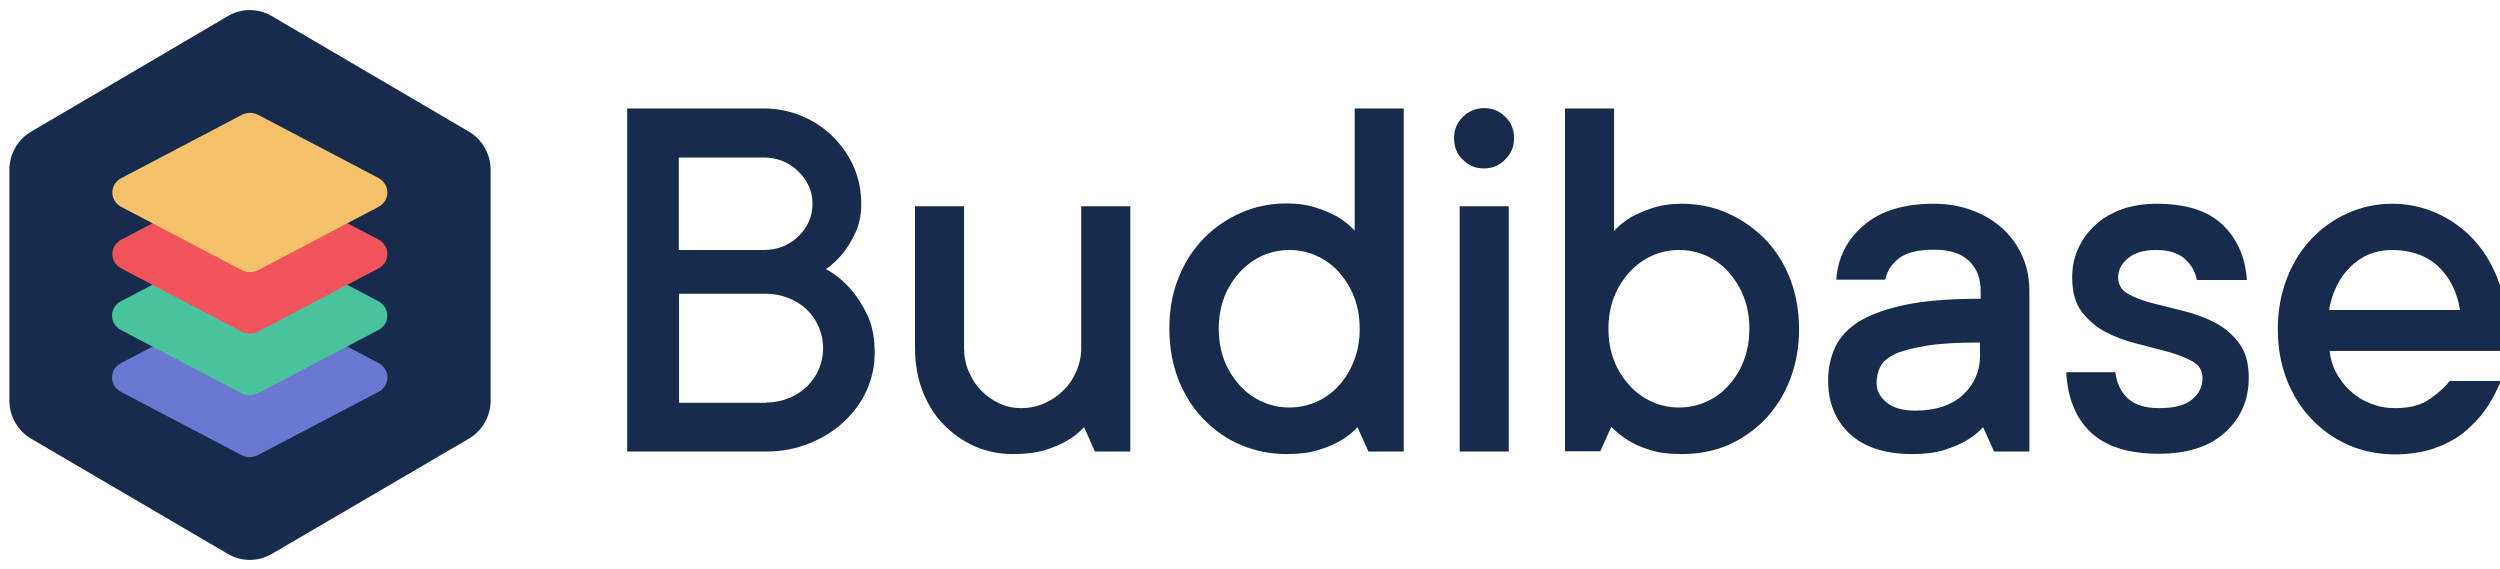
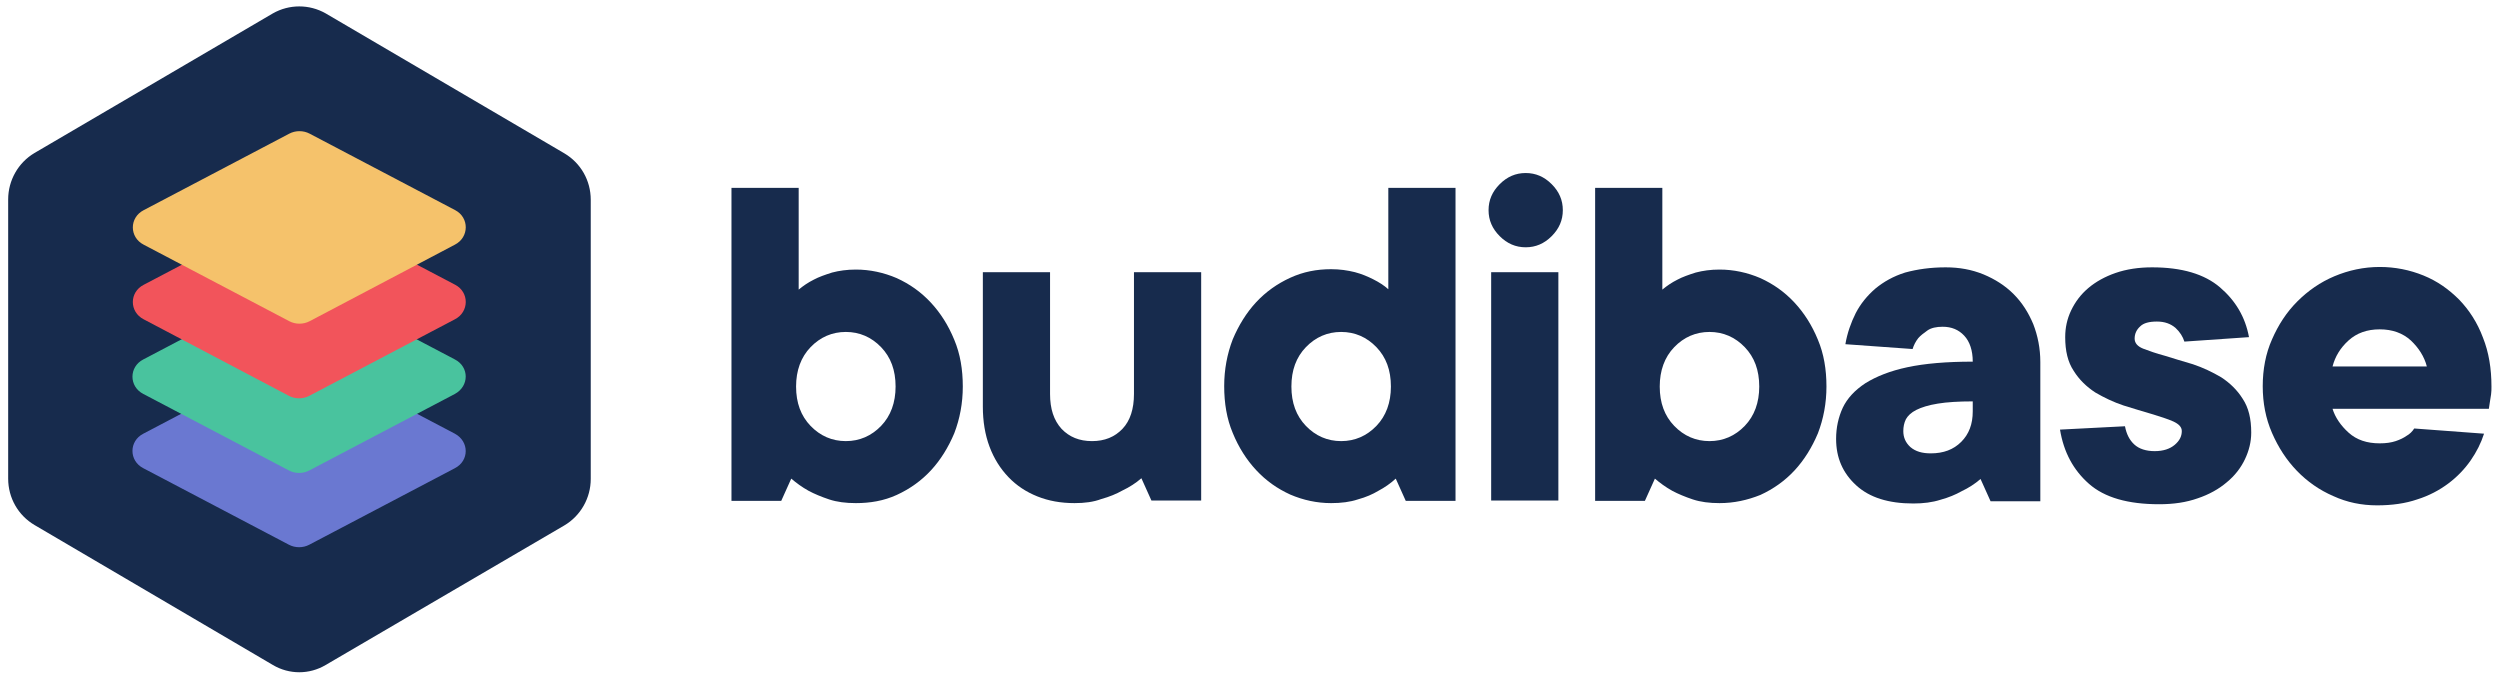
- <svg xmlns="http://www.w3.org/2000/svg" version="1.1" id="Layer_1" x="0px" y="0px" viewBox="0 0 800 182" style="enable-background:new 0 0 800 182;" xml:space="preserve">
+ <svg xmlns="http://www.w3.org/2000/svg" version="1.1" id="Layer_1" x="0px" y="0px" viewBox="0 0 673.3 182" style="enable-background:new 0 0 673.3 182;" xml:space="preserve">
  <style type="text/css">
- 	.st0{enable-background:new    ;}
- 	.st1{fill:#172B4D;}
- 	.st2{fill:#6A78D1;}
- 	.st3{fill:#49C39E;}
- 	.st4{fill:#F2545B;}
- 	.st5{fill:#F5C26B;}
+ 	.st0{fill:#172B4D;}
+ 	.st1{fill:#6A78D1;}
+ 	.st2{fill:#49C39E;}
+ 	.st3{fill:#F2545B;}
+ 	.st4{fill:#F5C26B;}
</style>
  <g>
    <g>
-       <g>
-         <g class="st0">
-           <path class="st1" d="M264.3,86.1c2.9,1.6,5.5,3.7,7.8,6.3c2,2.2,3.8,5,5.4,8.3c1.6,3.3,2.4,7.5,2.4,12.3c0,4.2-0.9,8.2-2.6,12      c-1.7,3.8-4.2,7.1-7.3,10c-3.1,2.9-6.8,5.2-11.1,6.9c-4.2,1.7-8.8,2.6-13.8,2.6h-44.4V34.7h43.6c4.3,0,8.4,0.8,12.2,2.4      c3.8,1.6,7.2,3.8,10,6.6c2.8,2.8,5.1,6,6.7,9.7c1.6,3.7,2.4,7.6,2.4,11.8c0,3.5-0.6,6.5-1.8,9.1c-1.2,2.6-2.5,4.8-3.9,6.5      C268.3,82.9,266.4,84.7,264.3,86.1z M217.3,80h27.1c4.4,0,8.1-1.5,11.1-4.4c3-2.9,4.5-6.4,4.5-10.4c0-4-1.5-7.4-4.6-10.4      c-3-2.9-6.7-4.4-11.1-4.4h-27.1V80z M245.2,128.8c2.6,0,5-0.5,7.2-1.4c2.3-0.9,4.2-2.2,5.8-3.7c1.6-1.6,2.9-3.4,3.8-5.5      c0.9-2.1,1.4-4.4,1.4-6.8c0-2.4-0.5-4.7-1.4-6.8c-0.9-2.1-2.2-3.9-3.8-5.5c-1.6-1.6-3.6-2.8-5.8-3.7c-2.3-0.9-4.7-1.4-7.2-1.4      h-27.9v34.9H245.2z" />
-           <path class="st1" d="M324.2,145.3c-4.4,0-8.5-0.8-12.3-2.5c-3.8-1.7-7.1-4-10-7c-2.9-3-5.1-6.6-6.7-10.7      c-1.6-4.2-2.4-8.8-2.4-13.7V66h15.7v45.4c0,2.7,0.5,5.2,1.5,7.5c1,2.3,2.3,4.4,4,6.1c1.7,1.7,3.6,3.1,5.8,4.1      c2.2,1,4.5,1.5,7,1.5c2.6,0,5-0.5,7.3-1.5c2.3-1,4.4-2.4,6.1-4.1c1.8-1.7,3.2-3.8,4.2-6.1c1-2.3,1.6-4.8,1.6-7.5V66h15.7v78.5      h-11.3l-3.5-7.8c-1.5,1.6-3.3,3.1-5.4,4.3c-1.9,1.1-4.2,2.1-7,3C331.5,144.9,328.1,145.3,324.2,145.3z" />
-           <path class="st1" d="M411.7,145.3c-5.2,0-10.1-1-14.6-2.9s-8.5-4.7-12-8.3c-3.4-3.5-6.1-7.8-8-12.6c-1.9-4.9-2.9-10.3-2.9-16.3      c0-5.9,0.9-11.3,2.9-16.2c1.9-4.9,4.6-9.1,8-12.6c3.4-3.5,7.4-6.3,12-8.3c4.5-2,9.4-3,14.6-3c3.7,0,6.9,0.5,9.6,1.4      c2.7,0.9,4.9,1.9,6.8,2.9c2.1,1.3,3.9,2.8,5.4,4.4V34.7h15.7v109.8h-11.3l-3.5-7.8c-1.5,1.6-3.3,3.1-5.4,4.3      c-1.9,1.1-4.2,2.1-7.1,3S415.7,145.3,411.7,145.3z M412.6,80c-3,0-5.9,0.6-8.6,1.8c-2.7,1.2-5.1,3-7.2,5.2c-2.1,2.3-3.8,5-5,8      c-1.2,3.1-1.8,6.5-1.8,10.2c0,3.7,0.6,7.1,1.8,10.2c1.2,3.1,2.9,5.7,5,8c2.1,2.3,4.5,4,7.2,5.2c2.7,1.2,5.6,1.8,8.6,1.8      s5.9-0.6,8.6-1.8c2.8-1.2,5.2-3,7.2-5.2c2.1-2.3,3.7-4.9,4.9-8c1.2-3.1,1.8-6.5,1.8-10.2c0-3.7-0.6-7.1-1.8-10.2      c-1.2-3.1-2.9-5.7-4.9-8c-2.1-2.3-4.5-4-7.2-5.2C418.5,80.6,415.6,80,412.6,80z" />
-           <path class="st1" d="M474.9,53.9c-2.7,0-4.9-0.9-6.8-2.8c-1.9-1.8-2.8-4.1-2.8-6.9c0-2.7,0.9-4.9,2.8-6.8      c1.9-1.8,4.1-2.8,6.8-2.8c2.7,0,4.9,0.9,6.8,2.8c1.9,1.8,2.8,4.1,2.8,6.8c0,2.7-0.9,4.9-2.8,6.8      C479.9,52.9,477.6,53.9,474.9,53.9z M482.8,144.5h-15.7V66h15.7V144.5z" />
-           <path class="st1" d="M538.2,145.3c-4,0-7.4-0.4-10.2-1.3c-2.8-0.9-5.2-1.9-7-3.1c-2.1-1.3-3.9-2.8-5.4-4.3l-3.5,7.8h-11.3V34.7      h15.7v39.2c1.5-1.6,3.3-3.1,5.4-4.4c1.9-1,4.1-2,6.8-2.9c2.7-0.9,5.8-1.4,9.5-1.4c5.2,0,10.1,1,14.6,3c4.5,2,8.5,4.8,12,8.3      c3.4,3.5,6.1,7.8,8,12.6c1.9,4.9,2.9,10.3,2.9,16.2c0,5.9-1,11.3-2.9,16.2c-1.9,4.9-4.6,9.1-8,12.7c-3.4,3.5-7.4,6.3-12,8.3      C548.3,144.4,543.4,145.3,538.2,145.3z M537.3,80c-3,0-5.9,0.6-8.6,1.8c-2.7,1.2-5.1,3-7.2,5.2c-2.1,2.3-3.8,5-5,8      c-1.2,3.1-1.8,6.5-1.8,10.2c0,3.7,0.6,7.1,1.8,10.2c1.2,3.1,2.9,5.7,5,8c2.1,2.3,4.5,4,7.2,5.2c2.7,1.2,5.6,1.8,8.6,1.8      c3,0,5.9-0.6,8.6-1.8c2.8-1.2,5.2-3,7.2-5.2c2.1-2.3,3.7-4.9,4.9-8c1.2-3.1,1.8-6.5,1.8-10.2c0-3.7-0.6-7.1-1.8-10.2      c-1.2-3.1-2.9-5.7-4.9-8c-2.1-2.3-4.5-4-7.2-5.2C543.2,80.6,540.3,80,537.3,80z" />
-           <path class="st1" d="M618.8,65.2c4.5,0,8.7,0.7,12.5,2.2c3.8,1.4,7,3.4,9.7,5.9c2.7,2.5,4.7,5.4,6.2,8.8c1.5,3.4,2.2,7,2.2,11      v51.4h-11.3l-3.5-7.8c-1.5,1.6-3.3,3.1-5.4,4.3c-1.9,1.1-4.2,2.1-7.1,3c-2.8,0.9-6.2,1.3-10.2,1.3c-8.7,0-15.4-2.2-20-6.5      c-4.6-4.3-6.9-10-6.9-17c0-4,0.8-7.6,2.3-10.8c1.5-3.2,4.1-5.9,7.7-8.2c3.7-2.2,8.6-4,14.9-5.3c6.3-1.3,14.2-1.9,23.9-1.9v-2.6      c0-4-1.2-7.1-3.7-9.5c-2.5-2.4-6.2-3.6-11.1-3.6c-5.2,0-9,0.9-11.4,2.8c-2.4,1.9-3.8,4.1-4.3,6.8h-15.7c0.5-7,3.4-12.8,8.8-17.4      C601.7,67.5,609.2,65.2,618.8,65.2z M612.8,131.4c6.6,0,11.8-1.7,15.4-5.1s5.4-7.5,5.4-12.4v-4.3c-7,0-12.6,0.3-16.9,1      c-4.3,0.7-7.6,1.5-10.1,2.6c-2.4,1.1-4.1,2.5-4.9,4.1c-0.8,1.6-1.2,3.4-1.2,5.4c0,2.2,1,4.2,3.1,6      C605.8,130.5,608.8,131.4,612.8,131.4z" />
-           <path class="st1" d="M676.9,119.2c0.5,3.5,1.8,6.2,4,8.3c2.2,2,5.5,3.1,10,3.1c4.9,0,8.4-0.9,10.6-2.8c2.2-1.8,3.3-4.1,3.3-6.8      c0-2.3-1-4.1-3.1-5.3c-2.1-1.2-4.7-2.2-7.8-3.1c-3.1-0.8-6.4-1.7-10-2.6c-3.6-0.9-6.9-2.1-10-3.7s-5.6-3.8-7.7-6.5      c-2.1-2.7-3.1-6.4-3.1-11.1c0-3.2,0.6-6.3,1.9-9.1c1.3-2.9,3.1-5.4,5.4-7.5c2.3-2.2,5.1-3.8,8.5-5.1c3.3-1.2,7.1-1.8,11.3-1.8      c9.2,0,16.2,2.2,20.9,6.6c4.7,4.4,7.4,10.4,7.9,17.8H703c-0.5-2.7-1.8-4.9-3.9-6.8c-2.2-1.9-5.2-2.8-9.1-2.8c-4,0-7,0.9-9.1,2.7      c-2.1,1.8-3.1,3.8-3.1,6c0,2.3,1,4.1,3.1,5.3c2.1,1.2,4.7,2.2,7.8,3c3.1,0.8,6.4,1.6,10,2.5c3.6,0.9,6.9,2.1,10,3.7      c3.1,1.6,5.7,3.8,7.8,6.6c2.1,2.8,3.1,6.5,3.1,11.1c0,7-2.5,12.8-7.5,17.4c-5,4.6-12.1,6.9-21.3,6.9c-9.6,0-16.9-2.3-21.7-6.8      c-4.8-4.5-7.5-11-7.9-19.3H676.9z" />
-           <path class="st1" d="M800.3,121.9c-1.3,3.2-3,6.3-4.9,9.1c-2,2.8-4.4,5.3-7.1,7.5c-2.8,2.2-6,3.8-9.7,5.1      c-3.7,1.2-7.8,1.8-12.3,1.8c-5.2,0-10.1-1-14.6-2.9c-4.5-2-8.5-4.7-11.9-8.3c-3.4-3.5-6.1-7.8-8-12.6      c-1.9-4.9-2.9-10.3-2.9-16.3c0-5.9,1-11.3,2.9-16.2c1.9-4.9,4.5-9.1,7.8-12.6c3.3-3.5,7.2-6.3,11.7-8.3c4.5-2,9.2-3,14.2-3      c5,0,9.7,1,14.2,3c4.5,2,8.4,4.8,11.7,8.3c3.3,3.5,5.9,7.8,7.8,12.6c1.9,4.9,2.9,10.3,2.9,16.2c0,0.9-0.1,1.8-0.2,2.7      c-0.1,0.9-0.2,1.6-0.3,2.3c-0.1,0.8-0.2,1.5-0.3,2h-55.8c0.2,2.4,0.9,4.8,2.1,7s2.7,4.2,4.5,5.8c1.8,1.7,3.9,3,6.4,4      c2.5,1,5.1,1.5,7.9,1.5c4.8,0,8.6-1,11.4-3.1c2.8-2,4.8-3.9,6.1-5.6H800.3z M765.4,80c-5.2,0-9.6,1.8-13.2,5.3      c-3.6,3.5-5.9,8.2-6.9,13.9h41.9c-0.9-5.7-3.2-10.3-6.9-13.9C776.5,81.8,771.6,80,765.4,80z" />
-         </g>
-       </g>
+       <path class="st0" d="M230.5,135.5c-2.7,0-5.1-0.3-7.2-1c-2.1-0.7-4-1.5-5.5-2.3c-1.8-1-3.3-2.1-4.7-3.3l-2.7,6H197V50.6h18.1V78    c1.2-1,2.5-1.9,4.1-2.7c1.3-0.7,3-1.3,4.9-1.9c1.9-0.5,4-0.8,6.4-0.8c3.8,0,7.5,0.8,11,2.3c3.5,1.6,6.5,3.7,9.2,6.6    c2.6,2.8,4.7,6.1,6.3,10c1.6,3.8,2.3,8,2.3,12.6c0,4.5-0.8,8.7-2.3,12.6c-1.6,3.8-3.7,7.2-6.3,10c-2.6,2.8-5.7,5-9.2,6.6    S234.3,135.5,230.5,135.5z M241.2,104.1c0-4.4-1.3-7.9-3.9-10.6c-2.6-2.7-5.8-4.1-9.5-4.1s-6.9,1.4-9.5,4.1    c-2.6,2.7-3.9,6.3-3.9,10.6c0,4.4,1.3,7.9,3.9,10.6c2.6,2.7,5.8,4.1,9.5,4.1s6.9-1.4,9.5-4.1C239.9,112,241.2,108.4,241.2,104.1z" />
+       <path class="st0" d="M289.4,135.5c-3.7,0-7-0.6-10-1.8c-3-1.2-5.6-2.9-7.8-5.2c-2.2-2.3-3.9-5-5.1-8.2c-1.2-3.2-1.8-6.8-1.8-10.8    V73.3h18.1v32.8c0,4,1,7.1,3.1,9.4c2.1,2.2,4.8,3.3,8.2,3.3c3.4,0,6.1-1.1,8.2-3.3c2.1-2.2,3.1-5.4,3.1-9.4V73.3h18.1v61.5h-13.4    l-2.7-6c-1.5,1.3-3.2,2.4-5.1,3.3c-1.6,0.9-3.5,1.7-5.7,2.3C294.5,135.2,292.1,135.5,289.4,135.5z" />
+       <path class="st0" d="M358.5,135.5c-3.8,0-7.5-0.8-11-2.3c-3.5-1.6-6.5-3.7-9.2-6.6c-2.6-2.8-4.7-6.1-6.3-10    c-1.6-3.8-2.3-8-2.3-12.6c0-4.5,0.8-8.7,2.3-12.6c1.6-3.8,3.7-7.2,6.3-10c2.6-2.8,5.7-5,9.2-6.6c3.5-1.6,7.1-2.3,11-2.3    c2.3,0,4.4,0.3,6.4,0.8c1.9,0.5,3.5,1.2,4.9,1.9c1.6,0.8,3,1.7,4.1,2.7V50.6H392v84.3h-13.4l-2.7-6c-1.4,1.3-3,2.4-4.7,3.3    c-1.5,0.9-3.3,1.7-5.5,2.3C363.6,135.2,361.2,135.5,358.5,135.5z M347.8,104.1c0,4.4,1.3,7.9,3.9,10.6c2.6,2.7,5.8,4.1,9.5,4.1    c3.7,0,6.9-1.4,9.5-4.1c2.6-2.7,3.9-6.3,3.9-10.6c0-4.4-1.3-7.9-3.9-10.6c-2.6-2.7-5.8-4.1-9.5-4.1c-3.7,0-6.9,1.4-9.5,4.1    C349.1,96.2,347.8,99.7,347.8,104.1z" />
+       <path class="st0" d="M400.9,56.6c0-2.7,1-5,3-7c2-2,4.3-3,7-3c2.7,0,5,1,7,3s3,4.3,3,7c0,2.7-1,5-3,7s-4.3,3-7,3c-2.7,0-5-1-7-3    C401.9,61.6,400.9,59.3,400.9,56.6z M419.7,134.8h-18.1V73.3h18.1V134.8z" />
+       <path class="st0" d="M463.1,135.5c-2.7,0-5.1-0.3-7.2-1c-2.1-0.7-4-1.5-5.5-2.3c-1.8-1-3.3-2.1-4.7-3.3l-2.7,6h-13.4V50.6h18.1V78    c1.2-1,2.5-1.9,4.1-2.7c1.3-0.7,3-1.3,4.9-1.9c1.9-0.5,4-0.8,6.4-0.8c3.8,0,7.5,0.8,11,2.3c3.5,1.6,6.5,3.7,9.2,6.6    c2.6,2.8,4.7,6.1,6.3,10c1.6,3.8,2.3,8,2.3,12.6c0,4.5-0.8,8.7-2.3,12.6c-1.6,3.8-3.7,7.2-6.3,10c-2.6,2.8-5.7,5-9.2,6.6    C470.6,134.7,467,135.5,463.1,135.5z M473.8,104.1c0-4.4-1.3-7.9-3.9-10.6c-2.6-2.7-5.8-4.1-9.5-4.1s-6.9,1.4-9.5,4.1    c-2.6,2.7-3.9,6.3-3.9,10.6c0,4.4,1.3,7.9,3.9,10.6c2.6,2.7,5.8,4.1,9.5,4.1s6.9-1.4,9.5-4.1C472.5,112,473.8,108.4,473.8,104.1z" />
+       <path class="st0" d="M524,72c3.7,0,7,0.6,10.2,1.9c3.1,1.3,5.8,3,8.1,5.3c2.3,2.3,4,5,5.3,8.1c1.2,3.1,1.9,6.5,1.9,10.2v37.5    h-13.4l-2.7-6c-1.5,1.3-3.2,2.4-5.1,3.3c-1.6,0.9-3.5,1.7-5.7,2.3c-2.2,0.7-4.6,1-7.3,1c-6.7,0-11.8-1.6-15.4-4.9    c-3.6-3.3-5.4-7.4-5.4-12.5c0-3,0.6-5.8,1.8-8.4c1.2-2.5,3.2-4.7,6.1-6.6c2.9-1.8,6.6-3.3,11.3-4.3c4.7-1,10.5-1.5,17.6-1.5    c0-3-0.8-5.4-2.3-7c-1.5-1.6-3.4-2.4-5.8-2.4c-1.7,0-3.1,0.3-4.1,1c-1,0.7-1.9,1.4-2.5,2.1c-0.7,0.9-1.2,1.9-1.5,2.9l-18.1-1.3    c0.5-3,1.5-5.8,2.8-8.4c1.3-2.5,3.1-4.7,5.3-6.6c2.2-1.8,4.8-3.3,8-4.3C516.4,72.5,520,72,524,72z M520,122.1c3.4,0,6.1-1,8.2-3.1    c2.1-2.1,3.1-4.8,3.1-8.2v-2.7c-3.8,0-7,0.2-9.4,0.6c-2.5,0.4-4.4,1-5.8,1.7c-1.4,0.7-2.3,1.6-2.8,2.5c-0.5,1-0.7,2.1-0.7,3.2    c0,1.7,0.6,3.1,1.9,4.3C515.9,121.6,517.7,122.1,520,122.1z" />
+       <path class="st0" d="M572.3,114.8c0.4,2.1,1.2,3.7,2.5,4.9c1.3,1.2,3.2,1.8,5.5,1.8c2.3,0,4.1-0.6,5.4-1.7    c1.3-1.1,1.9-2.3,1.9-3.7c0-1.1-0.8-1.9-2.3-2.6c-1.6-0.7-3.5-1.3-5.8-2c-2.3-0.7-4.8-1.4-7.6-2.3c-2.7-0.9-5.2-2.1-7.6-3.5    c-2.3-1.5-4.3-3.4-5.8-5.8c-1.6-2.4-2.3-5.4-2.3-9.1c0-2.5,0.5-4.9,1.6-7.2c1.1-2.3,2.6-4.3,4.6-6c2-1.7,4.5-3.1,7.4-4.1    c2.9-1,6.2-1.5,9.8-1.5c8,0,14.1,1.8,18.3,5.4c4.2,3.6,6.8,8,7.8,13.4L588.3,92c-0.4-1.3-1.2-2.6-2.4-3.7c-1.3-1.1-2.9-1.7-5-1.7    c-2.1,0-3.6,0.4-4.5,1.3c-1,0.9-1.5,2-1.5,3.3c0,1.2,0.8,2.1,2.3,2.7c1.6,0.6,3.5,1.3,5.8,1.9c2.3,0.7,4.8,1.5,7.6,2.3    c2.7,0.9,5.2,2.1,7.6,3.5c2.3,1.5,4.3,3.4,5.8,5.8c1.6,2.4,2.3,5.4,2.3,9.1c0,2.5-0.6,4.9-1.7,7.2c-1.1,2.3-2.7,4.4-4.9,6.2    c-2.1,1.8-4.8,3.3-7.8,4.3c-3.1,1.1-6.5,1.6-10.4,1.6c-8.4,0-14.7-1.8-18.9-5.5c-4.2-3.7-6.8-8.5-7.8-14.6L572.3,114.8z" />
+       <path class="st0" d="M669,116.8c-0.8,2.5-2,4.9-3.6,7.2c-1.6,2.3-3.6,4.4-6,6.2c-2.4,1.8-5.2,3.3-8.4,4.3    c-3.2,1.1-6.8,1.6-10.8,1.6c-4.2,0-8.1-0.8-11.8-2.5c-3.7-1.6-7-3.9-9.8-6.8s-5-6.3-6.7-10.2c-1.7-3.9-2.5-8.1-2.5-12.6    c0-4.5,0.8-8.8,2.5-12.6c1.7-3.9,3.9-7.3,6.8-10.2c2.9-2.9,6.2-5.2,10-6.8s7.9-2.5,12.2-2.5c4.2,0,8.1,0.8,11.8,2.3    c3.7,1.5,6.8,3.7,9.6,6.5c2.7,2.8,4.9,6.2,6.4,10.2c1.6,4,2.3,8.4,2.3,13.2c0,0.7,0,1.4-0.1,2.1c-0.1,0.7-0.2,1.3-0.3,1.9    c-0.1,0.7-0.2,1.4-0.3,2h-42.1c0.7,2.3,2.2,4.5,4.3,6.4c2.2,2,5,2.9,8.4,2.9c1.7,0,3.1-0.2,4.3-0.6c1.2-0.4,2.2-0.9,2.9-1.4    c0.9-0.5,1.6-1.2,2.1-2L669,116.8z M640.9,88.7c-3.4,0-6.2,1-8.4,3c-2.2,2-3.6,4.3-4.3,7h25.4c-0.7-2.7-2.2-5-4.3-7    C647.1,89.7,644.3,88.7,640.9,88.7z" />
    </g>
    <g>
      <g>
-         <path class="st1" d="M86.9,5.1l63.1,37c4.3,2.5,7,7.2,7,12.2v73.9c0,5-2.7,9.7-7,12.2l-63.1,36.9c-4.3,2.5-9.6,2.5-13.9,0     l-63-36.9c-4.3-2.5-7-7.2-7-12.2V54.3c0-5,2.7-9.7,7-12.2l63-37C77.3,2.6,82.6,2.6,86.9,5.1z" />
+         <path class="st0" d="M87.7,3.6L152,41.3c4.4,2.6,7.1,7.3,7.1,12.5V129c0,5.1-2.7,9.9-7.1,12.5l-64.3,37.6     c-4.4,2.6-9.8,2.6-14.2,0L9.3,141.4c-4.4-2.6-7.1-7.3-7.1-12.5V53.7c0-5.1,2.7-9.9,7.1-12.5L73.5,3.6C77.9,1.1,83.3,1.1,87.7,3.6     z" />
      </g>
      <g>
-         <path class="st2" d="M121.1,125.4l-38.5,20.2c-1.7,0.9-3.7,0.9-5.4,0l-38.5-20.2c-3.8-2-3.8-7.2,0-9.2L77.3,96     c1.7-0.9,3.7-0.9,5.4,0l38.5,20.2C124.9,118.2,124.9,123.4,121.1,125.4z" />
-         <path class="st3" d="M121.1,105.6l-38.5,20.2c-1.7,0.9-3.7,0.9-5.4,0l-38.5-20.2c-3.8-2-3.8-7.2,0-9.2l38.5-20.2     c1.7-0.9,3.7-0.9,5.4,0l38.5,20.2C124.9,98.5,124.9,103.6,121.1,105.6z" />
-         <path class="st4" d="M121.1,85.9l-38.5,20.2c-1.7,0.9-3.7,0.9-5.4,0L38.8,85.9c-3.8-2-3.8-7.2,0-9.2l38.5-20.2     c1.7-0.9,3.7-0.9,5.4,0l38.5,20.2C124.9,78.8,124.9,83.9,121.1,85.9z" />
-         <path class="st5" d="M121.1,66.2L82.7,86.4c-1.7,0.9-3.7,0.9-5.4,0L38.8,66.2c-3.8-2-3.8-7.2,0-9.2l38.5-20.2     c1.7-0.9,3.7-0.9,5.4,0L121.2,57C124.9,59.1,124.9,64.2,121.1,66.2z" />
+         <path class="st1" d="M122.5,126.1l-39.2,20.6c-1.7,0.9-3.8,0.9-5.5,0l-39.2-20.6c-3.9-2-3.9-7.3,0-9.3l39.2-20.6     c1.7-0.9,3.8-0.9,5.5,0l39.2,20.6C126.4,118.9,126.4,124.1,122.5,126.1z" />
+         <path class="st2" d="M122.5,106.1l-39.2,20.6c-1.7,0.9-3.8,0.9-5.5,0l-39.2-20.6c-3.9-2-3.9-7.3,0-9.3l39.2-20.6     c1.7-0.9,3.8-0.9,5.5,0l39.2,20.6C126.4,98.8,126.4,104,122.5,106.1z" />
+         <path class="st3" d="M122.5,86l-39.2,20.6c-1.7,0.9-3.8,0.9-5.5,0L38.7,86c-3.9-2-3.9-7.3,0-9.3l39.2-20.6c1.7-0.9,3.8-0.9,5.5,0     l39.2,20.6C126.4,78.7,126.4,84,122.5,86z" />
+         <path class="st4" d="M122.5,65.9L83.4,86.5c-1.7,0.9-3.8,0.9-5.5,0L38.7,65.9c-3.9-2-3.9-7.3,0-9.3L77.9,36     c1.7-0.9,3.8-0.9,5.5,0l39.2,20.6C126.4,58.6,126.4,63.9,122.5,65.9z" />
      </g>
    </g>
  </g>
</svg>
